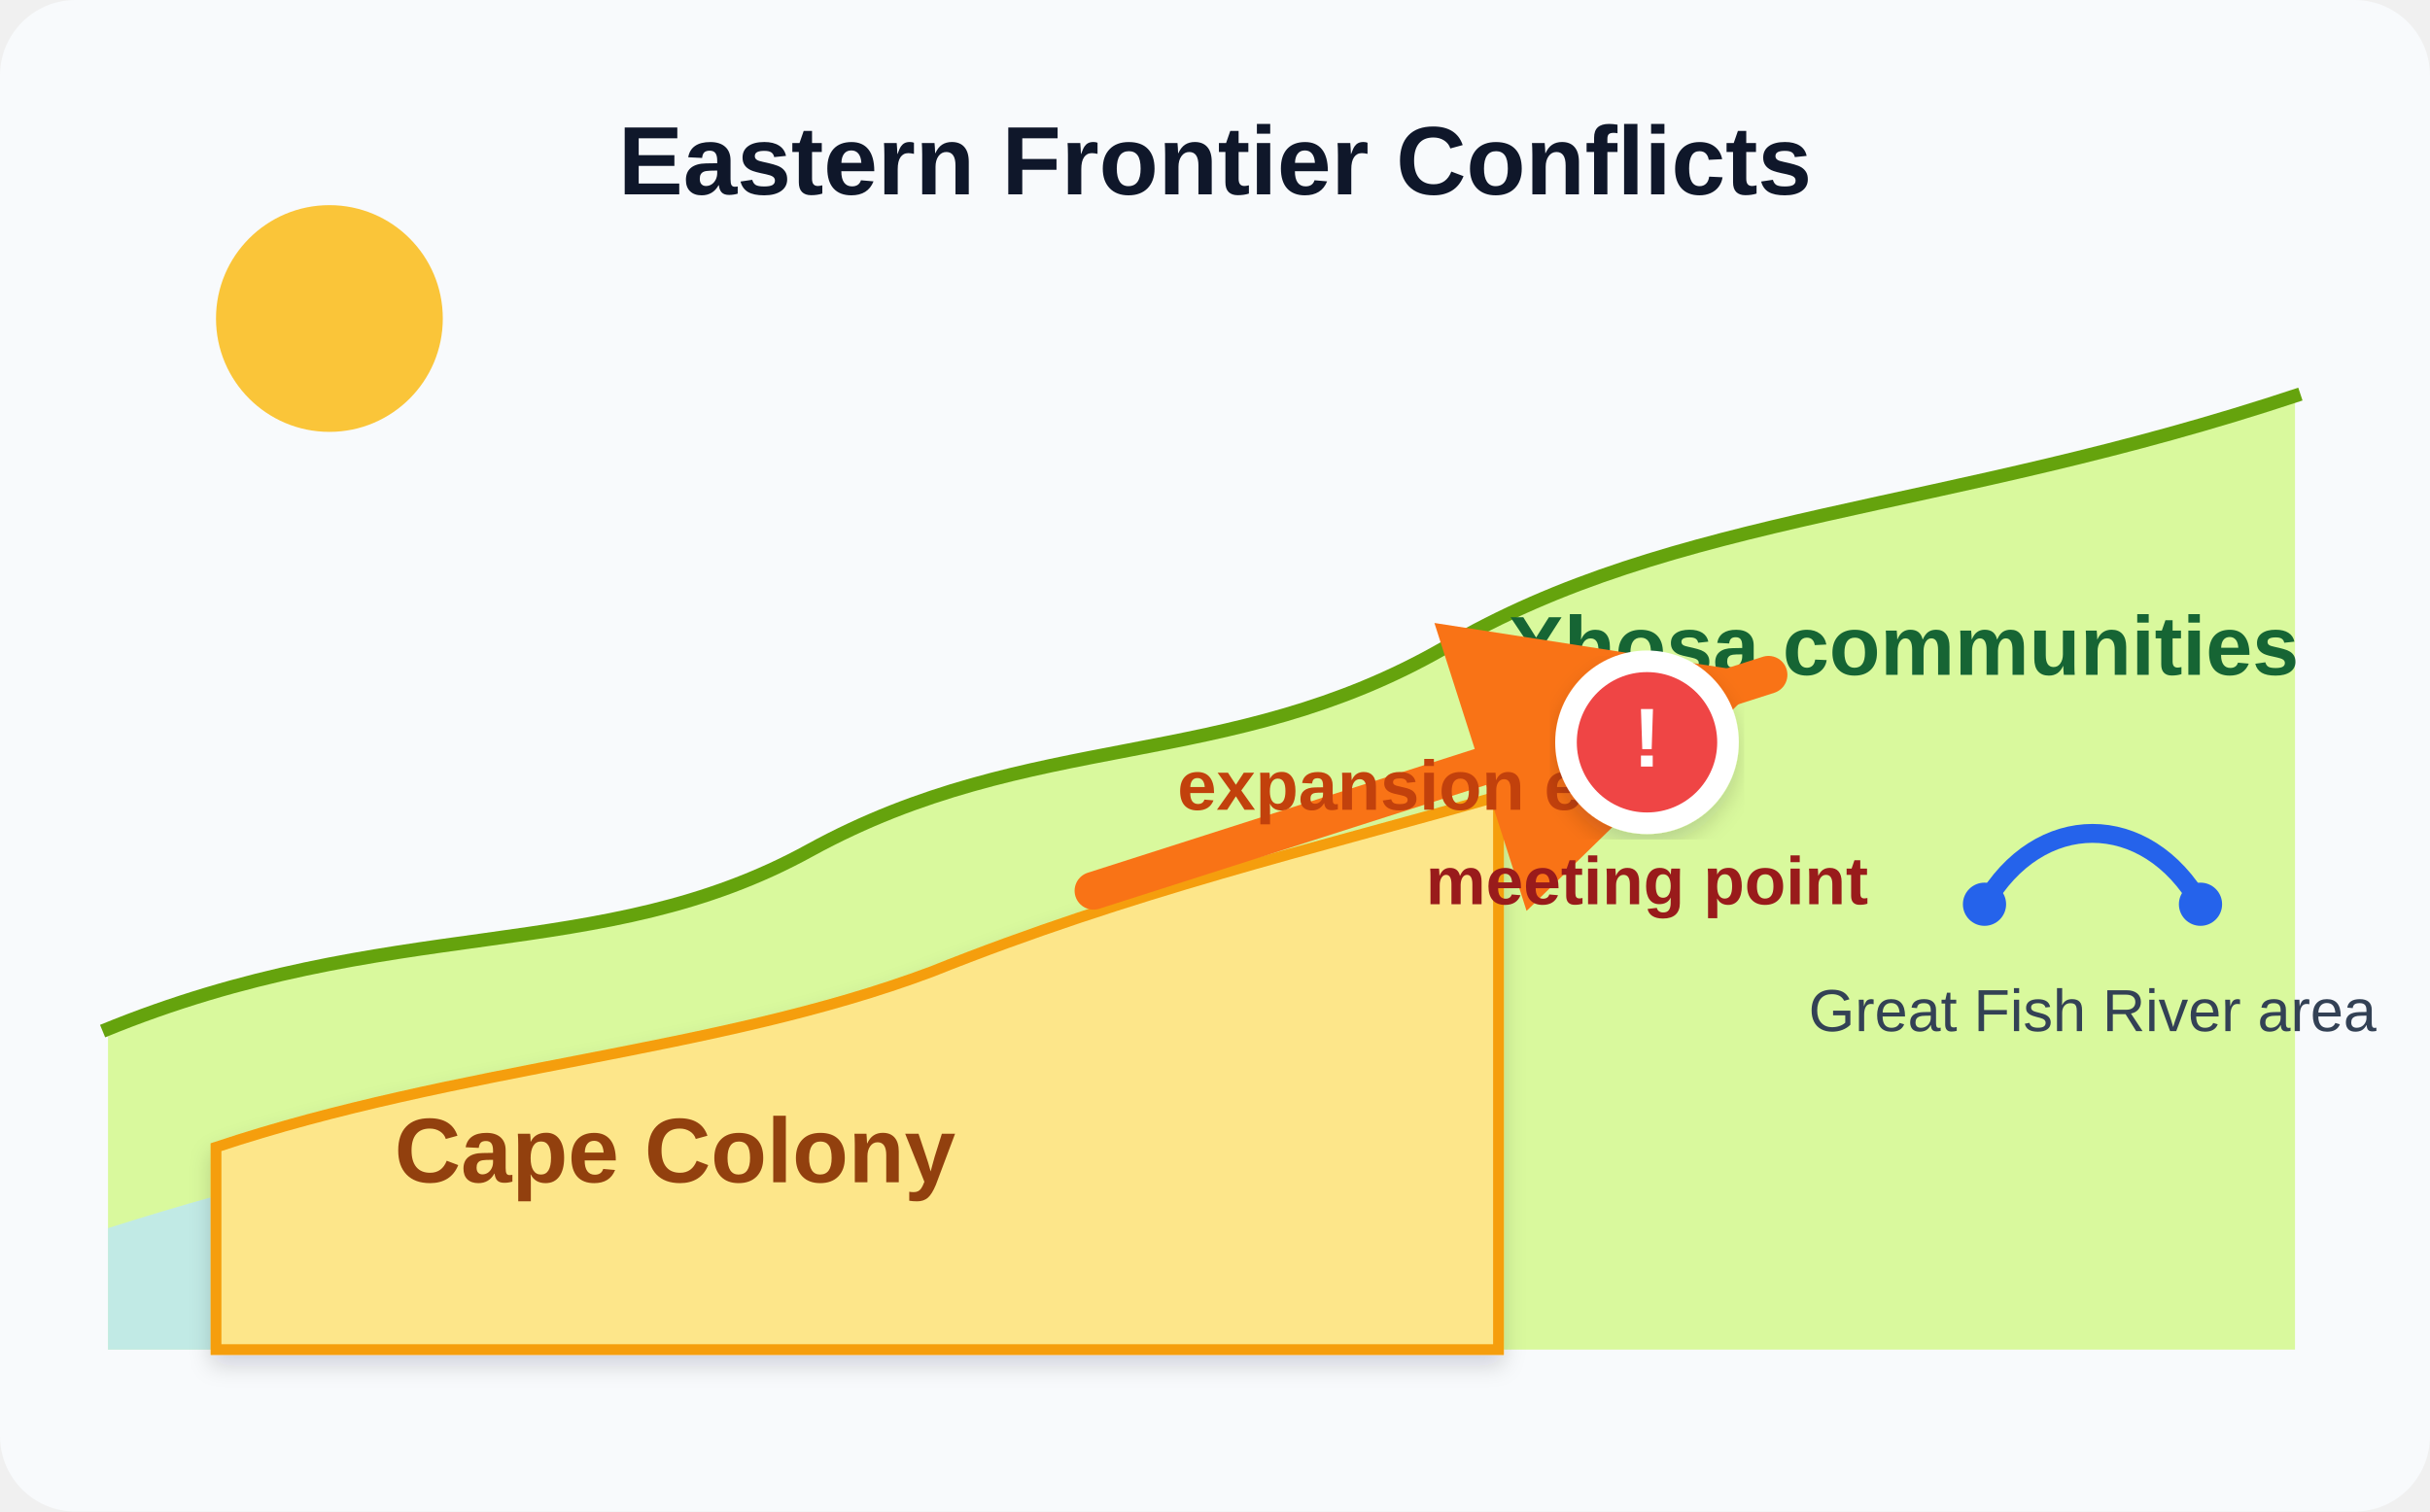
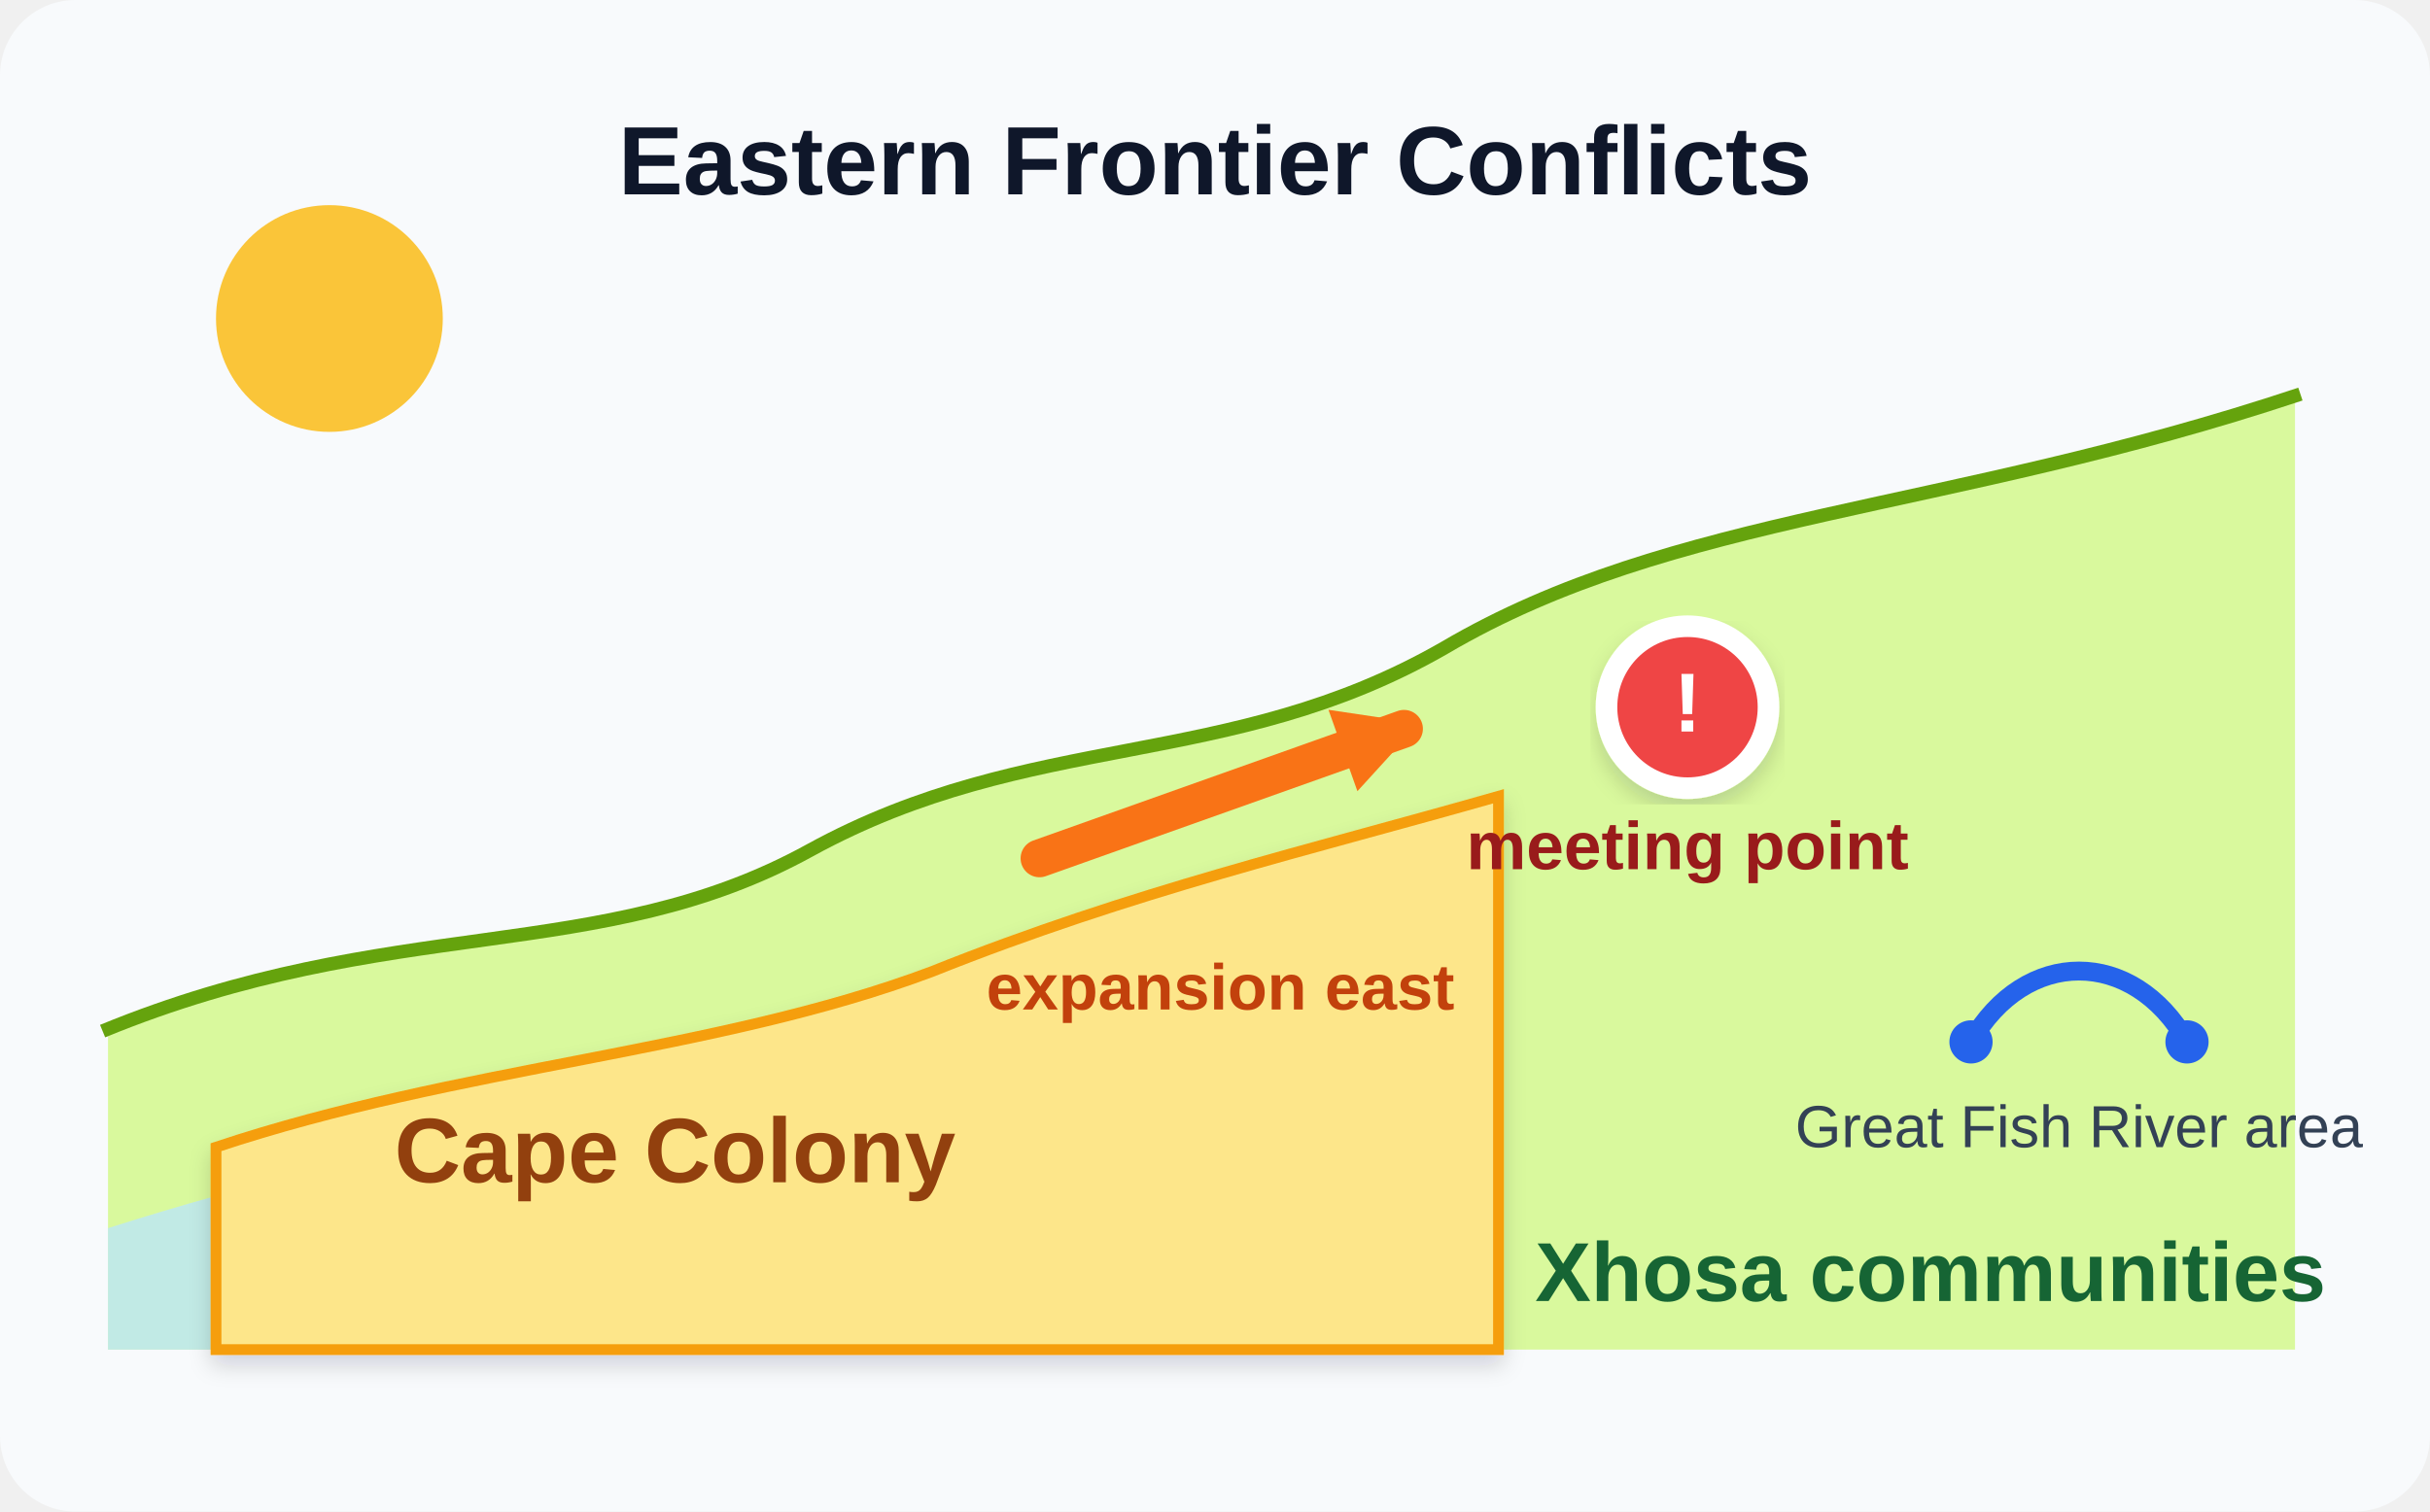
<svg xmlns="http://www.w3.org/2000/svg" aria-labelledby="title desc" viewBox="0 0 900 560">
  <defs>
-     <marker id="b" markerHeight="12" markerWidth="12" orient="auto" refX="10" refY="6">
-       <path fill="#f97316" d="m2 2 8 4-8 4Z" />
+     <marker id="b" markerHeight="44" markerUnits="userSpaceOnUse" markerWidth="44" orient="auto" refX="30" refY="22">
+       <path fill="#f97316" d="m6 6 30 16L6 38Z" />
    </marker>
    <filter id="a" width="120%" height="120%" x="-10%" y="-10%">
      <feDropShadow dx="0" dy="4" flood-color="#0f172a" flood-opacity=".16" stdDeviation="4" />
    </filter>
  </defs>
  <rect width="900" height="560" fill="#f8fafc" rx="28" />
  <path fill="#d9f99d" d="M40 380c100-45 180-20 260-65 82-45 155-29 235-75 85-50 185-50 315-95v355H40Z" />
  <path fill="none" stroke="#65a30d" stroke-width="5" d="M38 382c107-44 184-24 262-67 82-45 155-29 235-75 85-50 185-50 317-94" />
  <path fill="#bae6fd" d="M40 455c110-35 180-40 270-70 90-35 170-50 245-90v205H40Z" opacity=".75" />
  <path fill="#fde68a" stroke="#f59e0b" stroke-width="4" d="M80 425c90-30 185-35 265-65 75-30 140-45 210-65v205H80Z" filter="url(#a)" />
  <text x="250" y="438" fill="#92400e" font-family="Arial, sans-serif" font-size="34" font-weight="700" text-anchor="middle">Cape Colony</text>
-   <text x="705" y="250" fill="#166534" font-family="Arial, sans-serif" font-size="31" font-weight="700" text-anchor="middle">Xhosa communities</text>
-   <path stroke="#f97316" stroke-linecap="round" stroke-width="14" marker-end="url(#b)" d="m405 330 250-80" />
-   <text x="530" y="300" fill="#c2410c" font-family="Arial, sans-serif" font-size="26" font-weight="700" text-anchor="middle">expansion east</text>
-   <circle cx="610" cy="275" r="30" fill="#ef4444" stroke="#fff" stroke-width="8" filter="url(#a)" />
-   <text x="610" y="284" fill="#fff" font-family="Arial, sans-serif" font-size="31" font-weight="900" text-anchor="middle">!</text>
-   <text x="610" y="335" fill="#991b1b" font-family="Arial, sans-serif" font-size="25" font-weight="700" text-anchor="middle">meeting point</text>
-   <path fill="none" stroke="#2563eb" stroke-linecap="round" stroke-width="7" d="M735 335c20-35 60-35 80 0" />
-   <circle cx="735" cy="335" r="8" fill="#2563eb" />
-   <circle cx="815" cy="335" r="8" fill="#2563eb" />
-   <text x="775" y="382" fill="#334155" font-family="Arial, sans-serif" font-size="22" text-anchor="middle">Great Fish River area</text>
+   <text x="715" y="482" fill="#166534" font-family="Arial, sans-serif" font-size="31" font-weight="700" text-anchor="middle">Xhosa communities</text>
+   <path stroke="#f97316" stroke-linecap="round" stroke-width="14" marker-end="url(#b)" d="m385 318 135-48" />
+   <text x="452" y="374" fill="#c2410c" font-family="Arial, sans-serif" font-size="24" font-weight="700" text-anchor="middle">expansion east</text>
+   <circle cx="625" cy="262" r="30" fill="#ef4444" stroke="#fff" stroke-width="8" filter="url(#a)" />
+   <text x="625" y="271" fill="#fff" font-family="Arial, sans-serif" font-size="31" font-weight="900" text-anchor="middle">!</text>
+   <text x="625" y="322" fill="#991b1b" font-family="Arial, sans-serif" font-size="25" font-weight="700" text-anchor="middle">meeting point</text>
+   <path fill="none" stroke="#2563eb" stroke-linecap="round" stroke-width="7" d="M730 386c20-35 60-35 80 0" />
+   <circle cx="730" cy="386" r="8" fill="#2563eb" />
+   <circle cx="810" cy="386" r="8" fill="#2563eb" />
+   <text x="770" y="425" fill="#334155" font-family="Arial, sans-serif" font-size="22" text-anchor="middle">Great Fish River area</text>
  <circle cx="122" cy="118" r="42" fill="#fbbf24" opacity=".9" />
  <text x="450" y="72" fill="#0f172a" font-family="Arial, sans-serif" font-size="36" font-weight="800" text-anchor="middle">Eastern Frontier Conflicts</text>
</svg>
